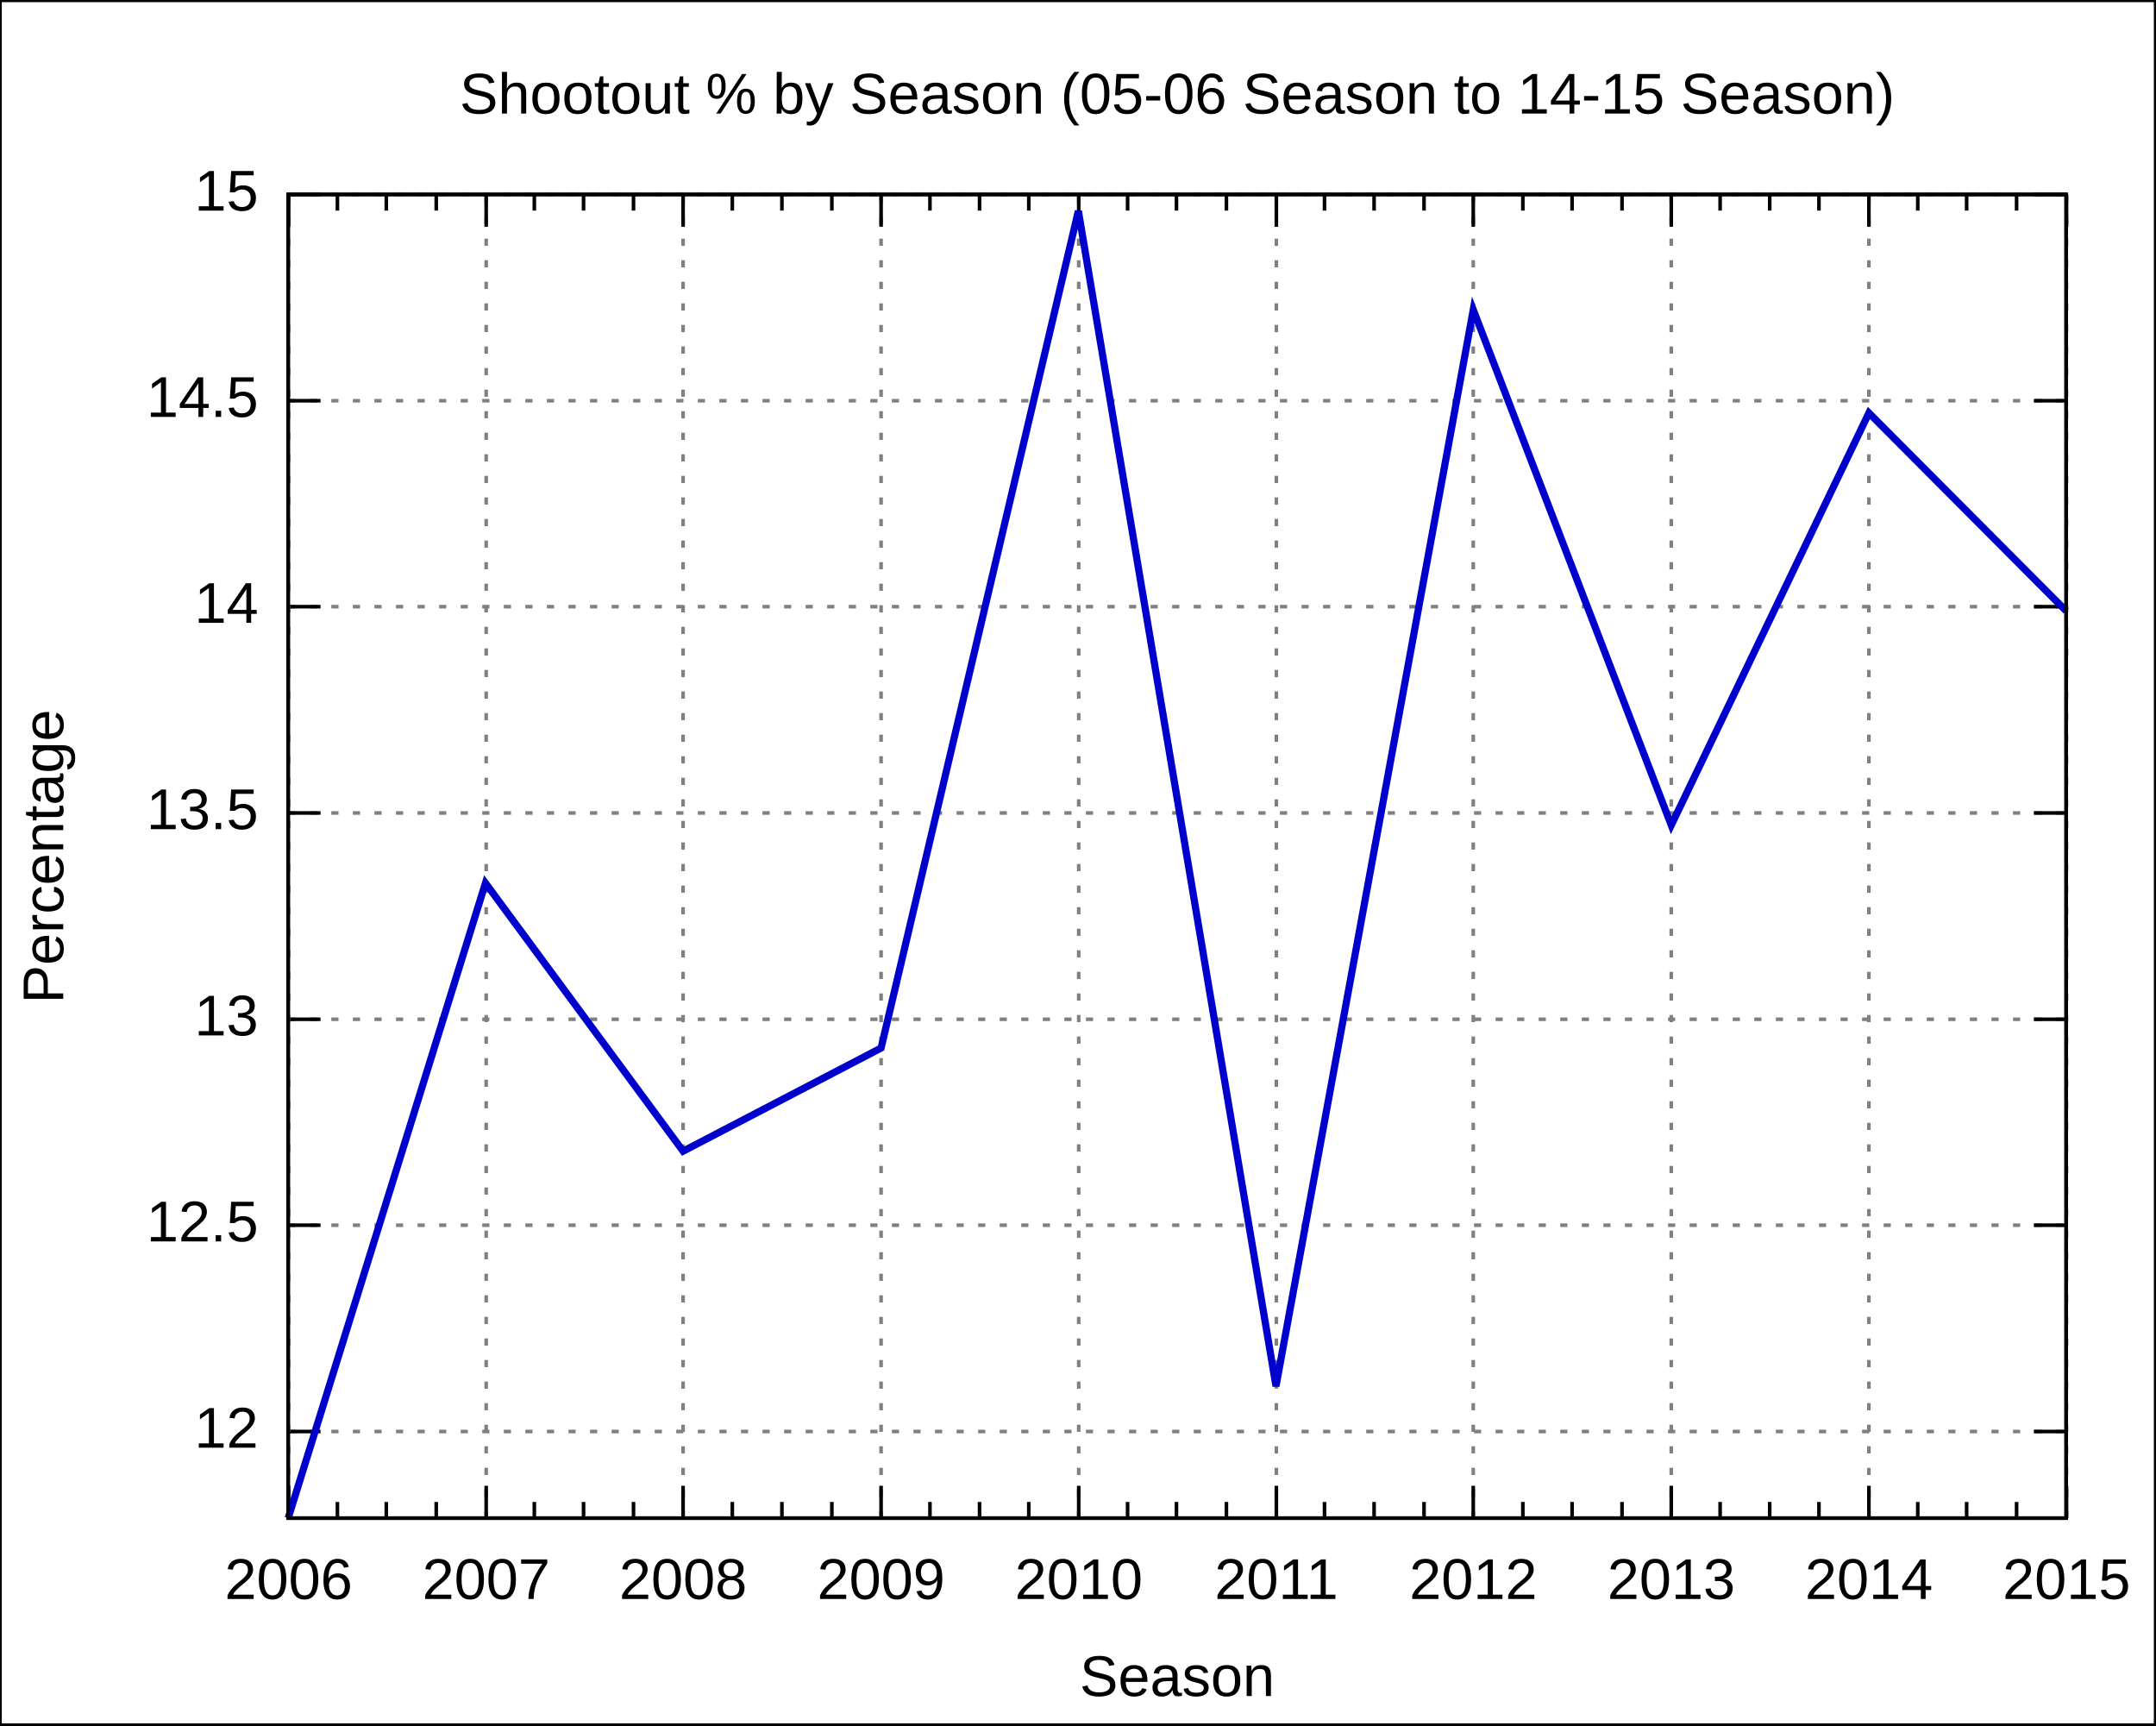
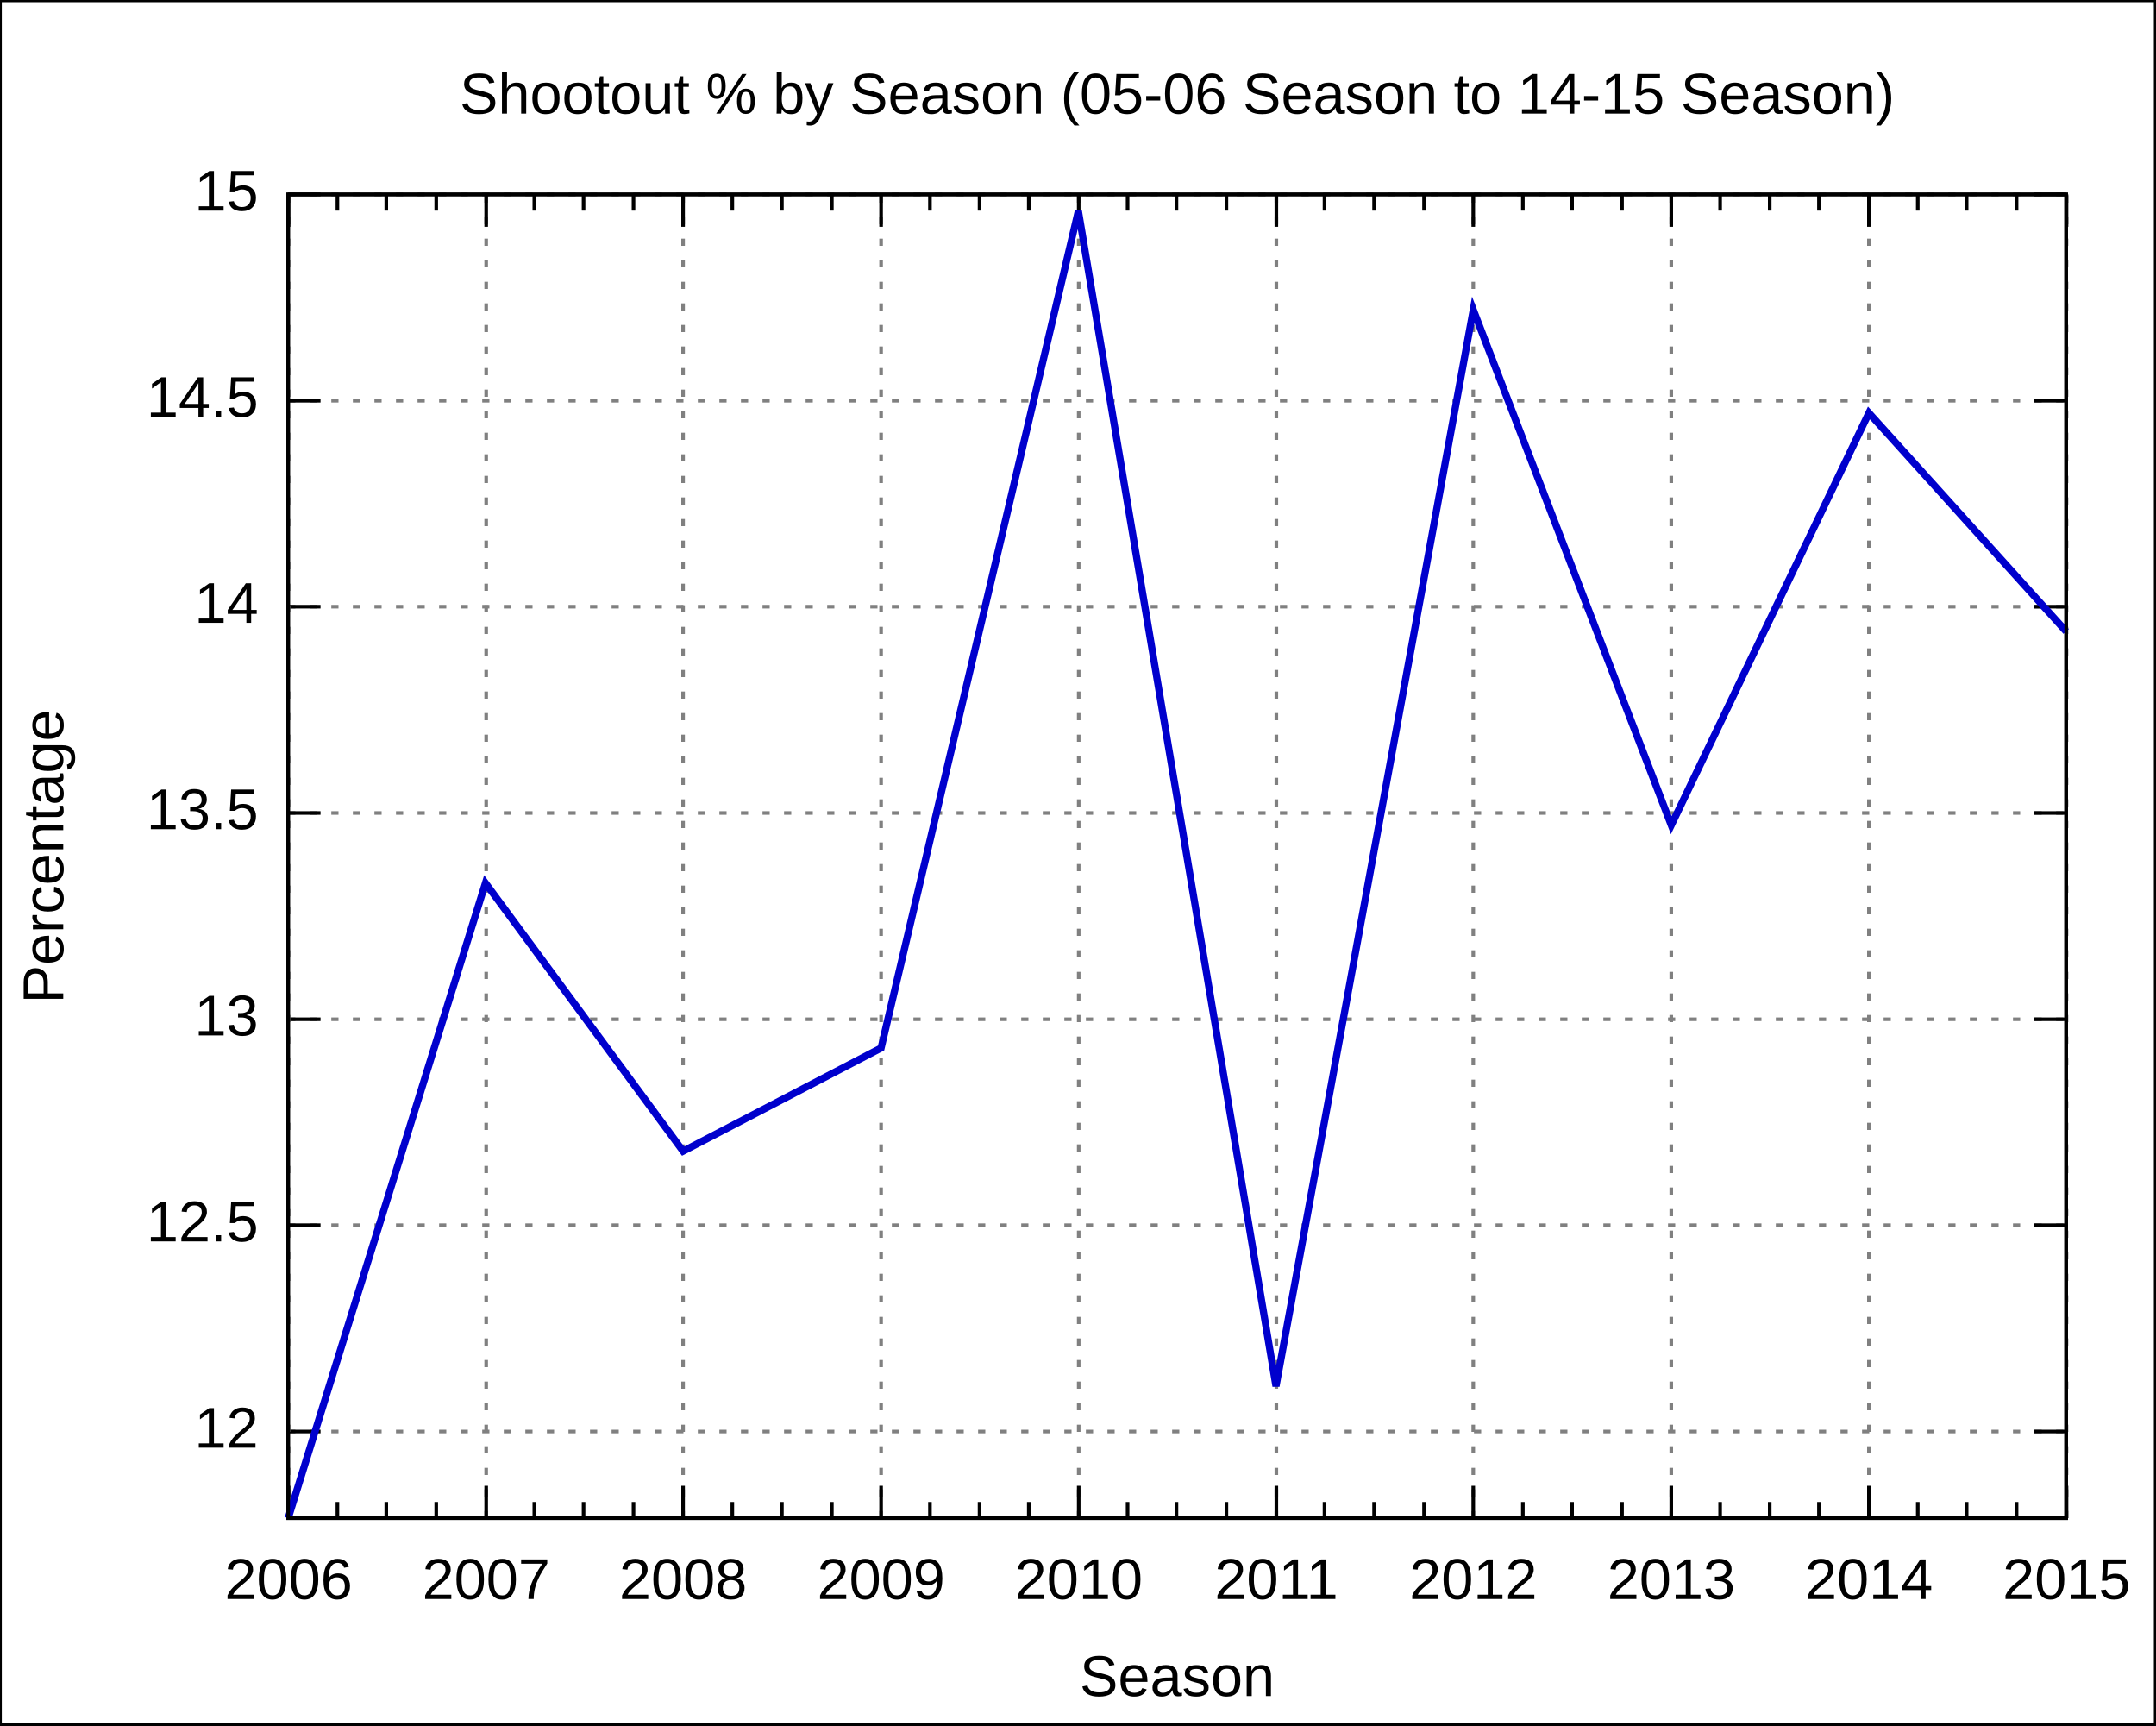
<svg xmlns="http://www.w3.org/2000/svg" xmlns:xlink="http://www.w3.org/1999/xlink" width="600" height="480" viewBox="0 0 600 480">
  <g id="gnuplot_canvas">
    <rect x="0" y="0" width="600" height="480" fill="none" />
    <defs>
      <circle id="gpDot" r="0.5" stroke-width="0.5" />
      <path id="gpPt0" stroke-width="0.222" stroke="currentColor" d="M-1,0 h2 M0,-1 v2" />
      <path id="gpPt1" stroke-width="0.222" stroke="currentColor" d="M-1,-1 L1,1 M1,-1 L-1,1" />
      <path id="gpPt2" stroke-width="0.222" stroke="currentColor" d="M-1,0 L1,0 M0,-1 L0,1 M-1,-1 L1,1 M-1,1 L1,-1" />
      <rect id="gpPt3" stroke-width="0.222" stroke="currentColor" x="-1" y="-1" width="2" height="2" />
      <rect id="gpPt4" stroke-width="0.222" stroke="currentColor" fill="currentColor" x="-1" y="-1" width="2" height="2" />
      <circle id="gpPt5" stroke-width="0.222" stroke="currentColor" cx="0" cy="0" r="1" />
      <use xlink:href="#gpPt5" id="gpPt6" fill="currentColor" stroke="none" />
      <path id="gpPt7" stroke-width="0.222" stroke="currentColor" d="M0,-1.33 L-1.33,0.67 L1.33,0.67 z" />
      <use xlink:href="#gpPt7" id="gpPt8" fill="currentColor" stroke="none" />
      <use xlink:href="#gpPt7" id="gpPt9" stroke="currentColor" transform="rotate(180)" />
      <use xlink:href="#gpPt9" id="gpPt10" fill="currentColor" stroke="none" />
      <use xlink:href="#gpPt3" id="gpPt11" stroke="currentColor" transform="rotate(45)" />
      <use xlink:href="#gpPt11" id="gpPt12" fill="currentColor" stroke="none" />
    </defs>
    <g style="fill:none; color:white; stroke:currentColor; stroke-width:1.00; stroke-linecap:butt; stroke-linejoin:miter">
</g>
    <g style="fill:none; color:black; stroke:currentColor; stroke-width:1.00; stroke-linecap:butt; stroke-linejoin:miter">
      <g style="stroke:none; shape-rendering:crispEdges">
        <polygon fill="rgb(255, 255, 255)" points="0.0,480.0 599.9,480.0 599.9,0.1 0.0,0.1 " />
      </g>
      <path stroke="black" d="M0.0,480.0 L0.0,0.1 L599.9,0.1 L599.9,480.0 L0.0,480.0  " />
    </g>
    <g style="fill:none; color:gray; stroke:currentColor; stroke-width:1.00; stroke-linecap:butt; stroke-linejoin:miter">
      <path stroke="gray" stroke-dasharray=" 2,4" class="gridline" d="M80.2,398.3 L575.0,398.3  " />
    </g>
    <g style="fill:none; color:black; stroke:currentColor; stroke-width:1.00; stroke-linecap:butt; stroke-linejoin:miter">
      <path stroke="black" d="M80.2,398.3 L89.2,398.3 M575.0,398.3 L566.0,398.3  " />
      <g transform="translate(71.9,402.8)" style="stroke:none; fill:black; font-family:Arial; font-size:12.00pt; text-anchor:end">
        <text> 12</text>
      </g>
    </g>
    <g style="fill:none; color:gray; stroke:currentColor; stroke-width:1.00; stroke-linecap:butt; stroke-linejoin:miter">
      <path stroke="gray" stroke-dasharray=" 2,4" class="gridline" d="M80.2,340.9 L575.0,340.9  " />
    </g>
    <g style="fill:none; color:black; stroke:currentColor; stroke-width:1.00; stroke-linecap:butt; stroke-linejoin:miter">
      <path stroke="black" d="M80.2,340.9 L89.2,340.9 M575.0,340.9 L566.0,340.9  " />
      <g transform="translate(71.9,345.4)" style="stroke:none; fill:black; font-family:Arial; font-size:12.00pt; text-anchor:end">
        <text> 12.5</text>
      </g>
    </g>
    <g style="fill:none; color:gray; stroke:currentColor; stroke-width:1.00; stroke-linecap:butt; stroke-linejoin:miter">
      <path stroke="gray" stroke-dasharray=" 2,4" class="gridline" d="M80.2,283.6 L575.0,283.6  " />
    </g>
    <g style="fill:none; color:black; stroke:currentColor; stroke-width:1.00; stroke-linecap:butt; stroke-linejoin:miter">
      <path stroke="black" d="M80.2,283.6 L89.2,283.6 M575.0,283.6 L566.0,283.6  " />
      <g transform="translate(71.9,288.1)" style="stroke:none; fill:black; font-family:Arial; font-size:12.00pt; text-anchor:end">
        <text> 13</text>
      </g>
    </g>
    <g style="fill:none; color:gray; stroke:currentColor; stroke-width:1.00; stroke-linecap:butt; stroke-linejoin:miter">
      <path stroke="gray" stroke-dasharray=" 2,4" class="gridline" d="M80.2,226.2 L575.0,226.2  " />
    </g>
    <g style="fill:none; color:black; stroke:currentColor; stroke-width:1.00; stroke-linecap:butt; stroke-linejoin:miter">
      <path stroke="black" d="M80.2,226.2 L89.2,226.2 M575.0,226.2 L566.0,226.2  " />
      <g transform="translate(71.9,230.7)" style="stroke:none; fill:black; font-family:Arial; font-size:12.00pt; text-anchor:end">
        <text> 13.5</text>
      </g>
    </g>
    <g style="fill:none; color:gray; stroke:currentColor; stroke-width:1.00; stroke-linecap:butt; stroke-linejoin:miter">
      <path stroke="gray" stroke-dasharray=" 2,4" class="gridline" d="M80.2,168.8 L575.0,168.8  " />
    </g>
    <g style="fill:none; color:black; stroke:currentColor; stroke-width:1.00; stroke-linecap:butt; stroke-linejoin:miter">
      <path stroke="black" d="M80.2,168.8 L89.2,168.8 M575.0,168.8 L566.0,168.8  " />
      <g transform="translate(71.9,173.3)" style="stroke:none; fill:black; font-family:Arial; font-size:12.00pt; text-anchor:end">
        <text> 14</text>
      </g>
    </g>
    <g style="fill:none; color:gray; stroke:currentColor; stroke-width:1.00; stroke-linecap:butt; stroke-linejoin:miter">
      <path stroke="gray" stroke-dasharray=" 2,4" class="gridline" d="M80.2,111.5 L575.0,111.5  " />
    </g>
    <g style="fill:none; color:black; stroke:currentColor; stroke-width:1.00; stroke-linecap:butt; stroke-linejoin:miter">
      <path stroke="black" d="M80.2,111.5 L89.2,111.5 M575.0,111.5 L566.0,111.5  " />
      <g transform="translate(71.9,116.0)" style="stroke:none; fill:black; font-family:Arial; font-size:12.00pt; text-anchor:end">
        <text> 14.5</text>
      </g>
    </g>
    <g style="fill:none; color:gray; stroke:currentColor; stroke-width:1.00; stroke-linecap:butt; stroke-linejoin:miter">
      <path stroke="gray" stroke-dasharray=" 2,4" class="gridline" d="M80.2,54.1 L575.0,54.1  " />
    </g>
    <g style="fill:none; color:black; stroke:currentColor; stroke-width:1.00; stroke-linecap:butt; stroke-linejoin:miter">
      <path stroke="black" d="M80.2,54.1 L89.2,54.1 M575.0,54.1 L566.0,54.1  " />
      <g transform="translate(71.9,58.6)" style="stroke:none; fill:black; font-family:Arial; font-size:12.00pt; text-anchor:end">
        <text> 15</text>
      </g>
    </g>
    <g style="fill:none; color:gray; stroke:currentColor; stroke-width:1.00; stroke-linecap:butt; stroke-linejoin:miter">
      <path stroke="gray" stroke-dasharray=" 2,4" class="gridline" d="M80.3,422.4 L80.3,54.1  " />
    </g>
    <g style="fill:none; color:black; stroke:currentColor; stroke-width:1.00; stroke-linecap:butt; stroke-linejoin:miter">
      <path stroke="black" d="M80.3,422.4 L80.3,413.4 M80.3,54.1 L80.3,63.1  " />
      <g transform="translate(80.3,444.9)" style="stroke:none; fill:black; font-family:Arial; font-size:12.00pt; text-anchor:middle">
        <text>2006</text>
      </g>
      <path stroke="black" d="M93.9,422.4 L93.9,417.9 M93.9,54.1 L93.9,58.6 M107.5,422.4 L107.5,417.9 M107.5,54.1 L107.5,58.6    M121.4,422.4 L121.4,417.9 M121.4,54.1 L121.4,58.6  " />
    </g>
    <g style="fill:none; color:gray; stroke:currentColor; stroke-width:1.00; stroke-linecap:butt; stroke-linejoin:miter">
      <path stroke="gray" stroke-dasharray=" 2,4" class="gridline" d="M135.3,422.4 L135.3,54.1  " />
    </g>
    <g style="fill:none; color:black; stroke:currentColor; stroke-width:1.00; stroke-linecap:butt; stroke-linejoin:miter">
      <path stroke="black" d="M135.3,422.4 L135.3,413.4 M135.3,54.1 L135.3,63.1  " />
      <g transform="translate(135.3,444.9)" style="stroke:none; fill:black; font-family:Arial; font-size:12.00pt; text-anchor:middle">
        <text>2007</text>
      </g>
      <path stroke="black" d="M148.7,422.4 L148.7,417.9 M148.7,54.1 L148.7,58.6 M162.4,422.4 L162.4,417.9 M162.4,54.1 L162.4,58.6    M176.3,422.4 L176.3,417.9 M176.3,54.1 L176.3,58.6  " />
    </g>
    <g style="fill:none; color:gray; stroke:currentColor; stroke-width:1.00; stroke-linecap:butt; stroke-linejoin:miter">
      <path stroke="gray" stroke-dasharray=" 2,4" class="gridline" d="M190.1,422.4 L190.1,54.1  " />
    </g>
    <g style="fill:none; color:black; stroke:currentColor; stroke-width:1.00; stroke-linecap:butt; stroke-linejoin:miter">
      <path stroke="black" d="M190.1,422.4 L190.1,413.4 M190.1,54.1 L190.1,63.1  " />
      <g transform="translate(190.1,444.9)" style="stroke:none; fill:black; font-family:Arial; font-size:12.00pt; text-anchor:middle">
        <text>2008</text>
      </g>
      <path stroke="black" d="M203.8,422.4 L203.8,417.9 M203.8,54.1 L203.8,58.6 M217.6,422.4 L217.6,417.9 M217.6,54.1 L217.6,58.6    M231.5,422.4 L231.5,417.9 M231.5,54.1 L231.5,58.6  " />
    </g>
    <g style="fill:none; color:gray; stroke:currentColor; stroke-width:1.00; stroke-linecap:butt; stroke-linejoin:miter">
      <path stroke="gray" stroke-dasharray=" 2,4" class="gridline" d="M245.2,422.4 L245.2,54.1  " />
    </g>
    <g style="fill:none; color:black; stroke:currentColor; stroke-width:1.00; stroke-linecap:butt; stroke-linejoin:miter">
      <path stroke="black" d="M245.2,422.4 L245.2,413.4 M245.2,54.1 L245.2,63.1  " />
      <g transform="translate(245.2,444.9)" style="stroke:none; fill:black; font-family:Arial; font-size:12.00pt; text-anchor:middle">
        <text>2009</text>
      </g>
      <path stroke="black" d="M258.8,422.4 L258.8,417.9 M258.8,54.1 L258.8,58.6 M272.6,422.4 L272.6,417.9 M272.6,54.1 L272.6,58.6    M286.3,422.4 L286.3,417.9 M286.3,54.1 L286.3,58.6  " />
    </g>
    <g style="fill:none; color:gray; stroke:currentColor; stroke-width:1.00; stroke-linecap:butt; stroke-linejoin:miter">
      <path stroke="gray" stroke-dasharray=" 2,4" class="gridline" d="M300.2,422.4 L300.2,54.1  " />
    </g>
    <g style="fill:none; color:black; stroke:currentColor; stroke-width:1.00; stroke-linecap:butt; stroke-linejoin:miter">
      <path stroke="black" d="M300.2,422.4 L300.2,413.4 M300.2,54.1 L300.2,63.1  " />
      <g transform="translate(300.2,444.9)" style="stroke:none; fill:black; font-family:Arial; font-size:12.00pt; text-anchor:middle">
        <text>2010</text>
      </g>
      <path stroke="black" d="M313.8,422.4 L313.8,417.9 M313.8,54.1 L313.8,58.6 M327.4,422.4 L327.4,417.9 M327.4,54.1 L327.4,58.6    M341.3,422.4 L341.3,417.9 M341.3,54.1 L341.3,58.6  " />
    </g>
    <g style="fill:none; color:gray; stroke:currentColor; stroke-width:1.00; stroke-linecap:butt; stroke-linejoin:miter">
      <path stroke="gray" stroke-dasharray=" 2,4" class="gridline" d="M355.2,422.4 L355.2,54.1  " />
    </g>
    <g style="fill:none; color:black; stroke:currentColor; stroke-width:1.00; stroke-linecap:butt; stroke-linejoin:miter">
      <path stroke="black" d="M355.2,422.4 L355.2,413.4 M355.2,54.1 L355.2,63.1  " />
      <g transform="translate(355.2,444.9)" style="stroke:none; fill:black; font-family:Arial; font-size:12.00pt; text-anchor:middle">
        <text>2011</text>
      </g>
      <path stroke="black" d="M368.6,422.4 L368.6,417.9 M368.6,54.1 L368.6,58.6 M382.4,422.4 L382.4,417.9 M382.4,54.1 L382.4,58.6    M396.3,422.4 L396.3,417.9 M396.3,54.1 L396.3,58.6  " />
    </g>
    <g style="fill:none; color:gray; stroke:currentColor; stroke-width:1.00; stroke-linecap:butt; stroke-linejoin:miter">
      <path stroke="gray" stroke-dasharray=" 2,4" class="gridline" d="M410.0,422.4 L410.0,54.1  " />
    </g>
    <g style="fill:none; color:black; stroke:currentColor; stroke-width:1.00; stroke-linecap:butt; stroke-linejoin:miter">
      <path stroke="black" d="M410.0,422.4 L410.0,413.4 M410.0,54.1 L410.0,63.1  " />
      <g transform="translate(410.0,444.9)" style="stroke:none; fill:black; font-family:Arial; font-size:12.00pt; text-anchor:middle">
        <text>2012</text>
      </g>
      <path stroke="black" d="M423.8,422.4 L423.8,417.9 M423.8,54.1 L423.8,58.6 M437.5,422.4 L437.5,417.9 M437.5,54.1 L437.5,58.6    M451.4,422.4 L451.4,417.9 M451.4,54.1 L451.4,58.6  " />
    </g>
    <g style="fill:none; color:gray; stroke:currentColor; stroke-width:1.00; stroke-linecap:butt; stroke-linejoin:miter">
      <path stroke="gray" stroke-dasharray=" 2,4" class="gridline" d="M465.1,422.4 L465.1,54.1  " />
    </g>
    <g style="fill:none; color:black; stroke:currentColor; stroke-width:1.00; stroke-linecap:butt; stroke-linejoin:miter">
      <path stroke="black" d="M465.1,422.4 L465.1,413.4 M465.1,54.1 L465.1,63.1  " />
      <g transform="translate(465.1,444.9)" style="stroke:none; fill:black; font-family:Arial; font-size:12.00pt; text-anchor:middle">
        <text>2013</text>
      </g>
      <path stroke="black" d="M478.7,422.4 L478.7,417.9 M478.7,54.1 L478.7,58.6 M492.5,422.4 L492.5,417.9 M492.5,54.1 L492.5,58.6    M506.2,422.4 L506.2,417.9 M506.2,54.1 L506.2,58.6  " />
    </g>
    <g style="fill:none; color:gray; stroke:currentColor; stroke-width:1.00; stroke-linecap:butt; stroke-linejoin:miter">
      <path stroke="gray" stroke-dasharray=" 2,4" class="gridline" d="M520.1,422.4 L520.1,63.1 L520.1,54.1  " />
    </g>
    <g style="fill:none; color:black; stroke:currentColor; stroke-width:1.00; stroke-linecap:butt; stroke-linejoin:miter">
      <path stroke="black" d="M520.1,422.4 L520.1,413.4 M520.1,54.1 L520.1,63.1  " />
      <g transform="translate(520.1,444.9)" style="stroke:none; fill:black; font-family:Arial; font-size:12.00pt; text-anchor:middle">
        <text>2014</text>
      </g>
      <path stroke="black" d="M533.7,422.4 L533.7,417.9 M533.7,54.1 L533.7,58.6 M547.3,422.4 L547.3,417.9 M547.3,54.1 L547.3,58.6    M561.2,422.4 L561.2,417.9 M561.2,54.1 L561.2,58.6  " />
    </g>
    <g style="fill:none; color:gray; stroke:currentColor; stroke-width:1.00; stroke-linecap:butt; stroke-linejoin:miter">
      <path stroke="gray" stroke-dasharray=" 2,4" class="gridline" d="M575.1,422.4 L575.1,54.1  " />
    </g>
    <g style="fill:none; color:black; stroke:currentColor; stroke-width:1.00; stroke-linecap:butt; stroke-linejoin:miter">
      <path stroke="black" d="M575.1,422.4 L575.1,413.4 M575.1,54.1 L575.1,63.1  " />
      <g transform="translate(575.1,444.9)" style="stroke:none; fill:black; font-family:Arial; font-size:12.00pt; text-anchor:middle">
        <text>2015</text>
      </g>
      <path stroke="black" d="M80.2,54.1 L80.2,422.4 L575.0,422.4 L575.0,54.1 L80.2,54.1 Z  " />
      <g transform="translate(17.6,238.3) rotate(270)" style="stroke:none; fill:black; font-family:Arial; font-size:12.00pt; text-anchor:middle">
        <text>Percentage</text>
      </g>
      <g transform="translate(327.6,471.9)" style="stroke:none; fill:black; font-family:Arial; font-size:12.00pt; text-anchor:middle">
        <text>Season</text>
      </g>
      <g transform="translate(327.6,31.6)" style="stroke:none; fill:black; font-family:Arial; font-size:12.00pt; text-anchor:middle">
        <text>Shootout % by Season (05-06 Season to 14-15 Season)</text>
      </g>
    </g>
    <g id="gnuplot_plot_1">
      <g style="fill:none; color:white; stroke:black; stroke-width:2.00; stroke-linecap:butt; stroke-linejoin:miter">
</g>
      <g style="fill:none; color:red; stroke:currentColor; stroke-width:2.00; stroke-linecap:butt; stroke-linejoin:miter">
-         <path stroke="rgb(  0,   0, 205)" d="M575.0,170.0 L520.1,114.9 L465.1,229.6 L410.0,86.2 L355.1,385.7 L300.1,58.7 L245.2,291.6 L190.1,320.3    L135.1,245.7 L80.2,422.4  " />
+         <path stroke="rgb(  0,   0, 205)" d="M575.0,175.7 L520.1,114.9 L465.1,229.6 L410.0,86.2 L355.1,385.7 L300.1,58.7 L245.2,291.6 L190.1,320.3    L135.1,245.7 L80.2,422.4  " />
      </g>
    </g>
    <g style="fill:none; color:white; stroke:rgb(  0,   0, 205); stroke-width:1.00; stroke-linecap:butt; stroke-linejoin:miter">
</g>
    <g style="fill:none; color:black; stroke:currentColor; stroke-width:1.00; stroke-linecap:butt; stroke-linejoin:miter">
      <path stroke="black" d="M80.2,54.1 L80.2,422.4 L575.0,422.4 L575.0,54.1 L80.2,54.1 Z  " />
    </g>
  </g>
</svg>
